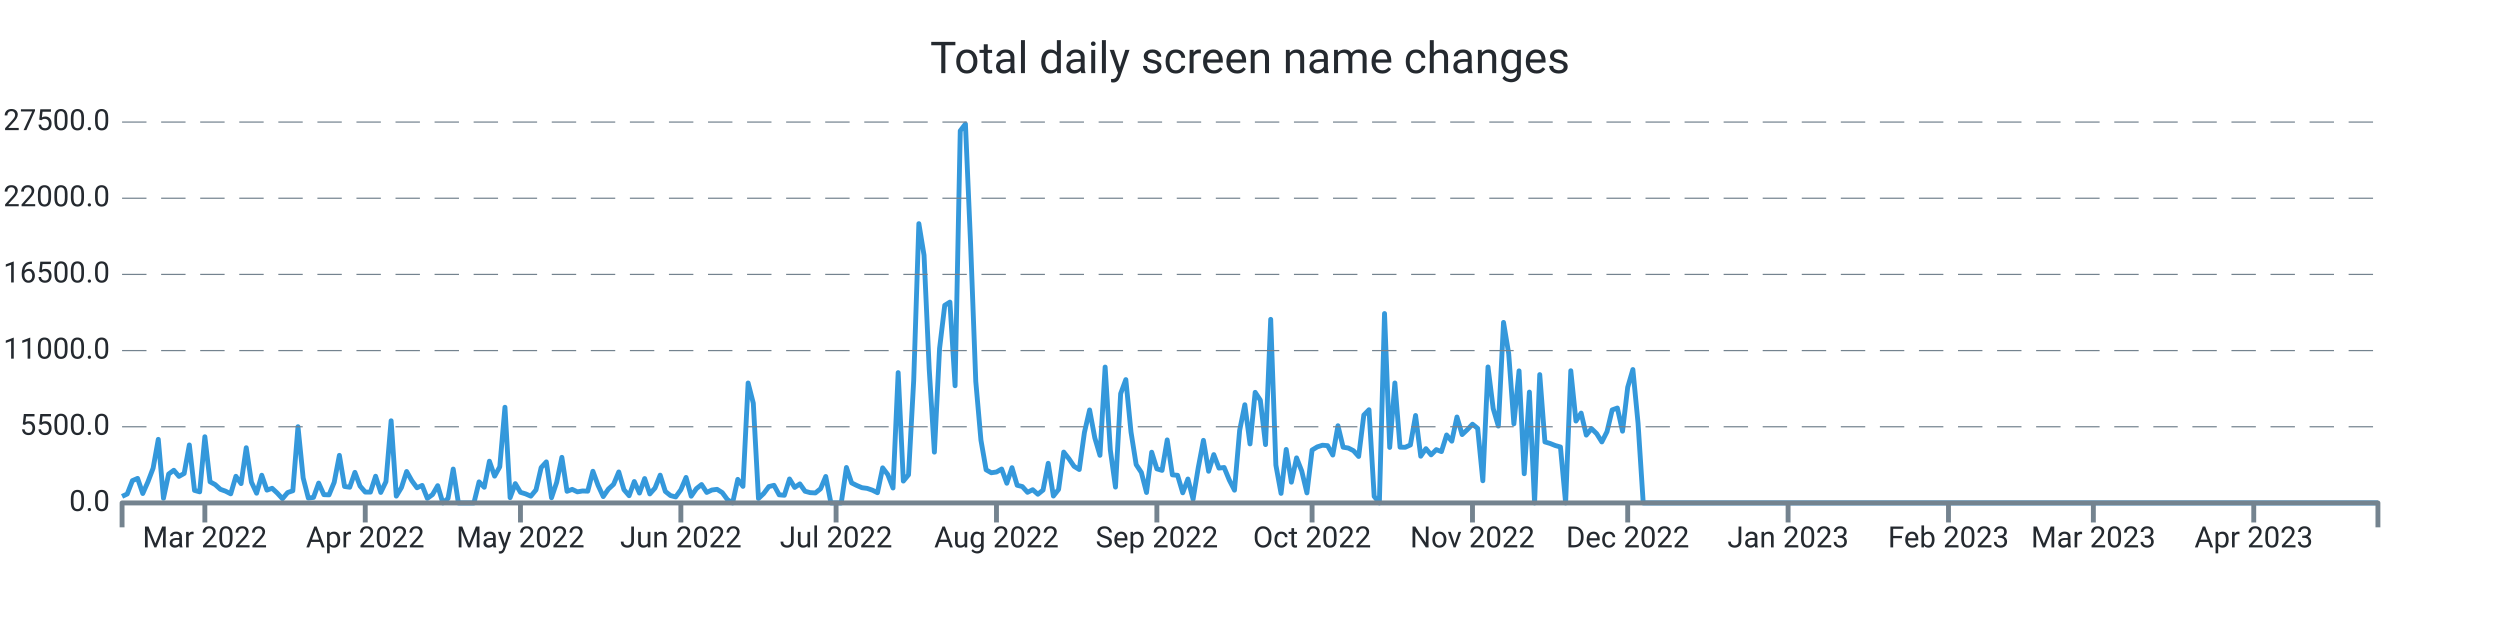
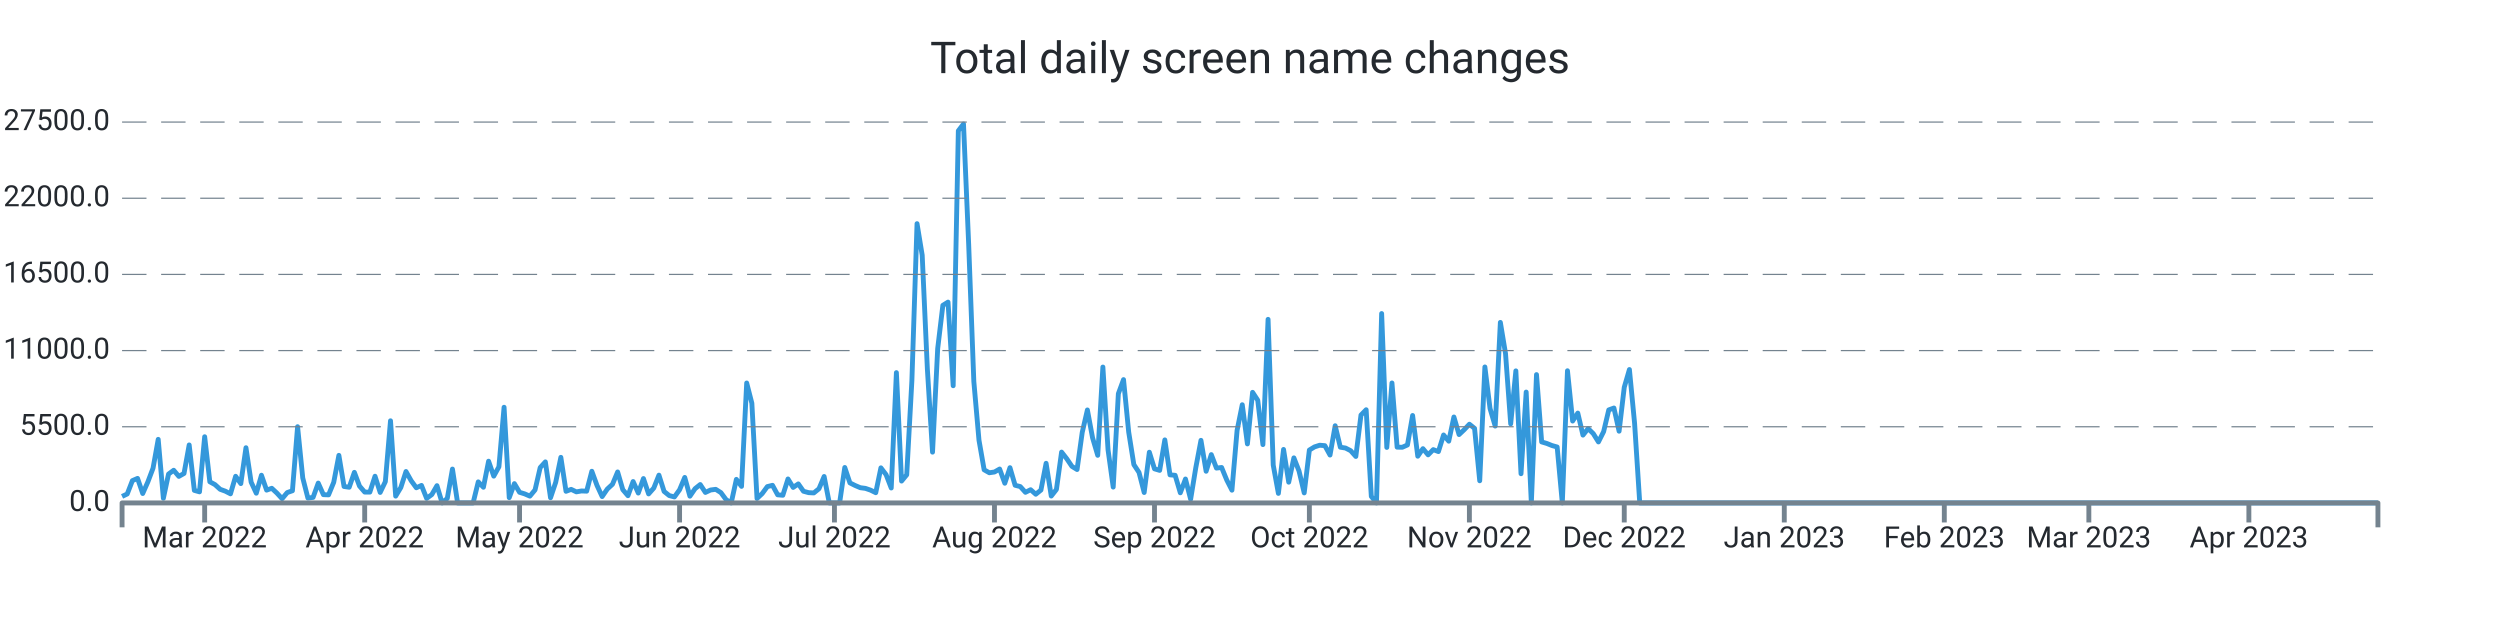
<svg xmlns="http://www.w3.org/2000/svg" width="1024.0" height="256.0" viewBox="0 0 1024.0 256.0" preserveAspectRatio="xMidYMid meet">
-   <path stroke="#3498db" stroke-linejoin="round" d="M 50.0 203.339 L 50 203.339L 52.119 202.33L 54.239 196.867L 56.358 195.948L 58.477 202.143L 60.596 197.355L 62.716 191.761L 64.835 179.962L 66.954 204.094L 69.073 194.172L 71.193 192.618L 73.312 195.125L 75.431 193.928L 77.55 182.248L 79.67 200.866L 81.789 201.456L 83.908 178.89L 86.028 197.338L 88.147 198.501L 90.266 200.418L 92.385 201.184L 94.505 202.267L 96.624 195.091L 98.743 198.081L 100.862 183.389L 102.982 197.474L 105.101 202.018L 107.22 194.66L 109.339 200.753L 111.459 200.004L 113.578 201.972L 115.697 204.275L 117.817 201.745L 119.936 201.014L 122.055 174.783L 124.174 195.761L 126.294 204.003L 128.413 203.731L 130.532 197.877L 132.651 202.608L 134.771 202.693L 136.89 197.559L 139.009 186.514L 141.128 199.266L 143.248 199.573L 145.367 193.48L 147.486 199.108L 149.606 201.547L 151.725 201.57L 153.844 195.069L 155.963 201.7L 158.083 197.287L 160.202 172.355L 162.321 203.209L 164.44 199.675L 166.56 193.129L 168.679 196.89L 170.798 199.788L 172.917 198.83L 175.037 204.134L 177.156 202.579L 179.275 198.926L 181.394 206L 183.514 204.128L 185.633 192.125L 187.752 206L 189.872 206L 191.991 206L 194.11 206L 196.229 197.372L 198.349 199.578L 200.468 188.902L 202.587 195.029L 204.706 191.206L 206.826 166.813L 208.945 203.839L 211.064 198.092L 213.183 201.643L 215.303 202.296L 217.422 203.22L 219.541 200.668L 221.661 191.512L 223.78 189.186L 225.899 203.867L 228.018 197.565L 230.138 187.325L 232.257 201.235L 234.376 200.446L 236.495 201.462L 238.615 201.099L 240.734 201.178L 242.853 193.026L 244.972 198.807L 247.092 203.391L 249.211 200.305L 251.33 198.359L 253.45 193.31L 255.569 200.566L 257.688 203.039L 259.807 197.23L 261.927 201.955L 264.046 196.016L 266.165 202.307L 268.284 199.913L 270.404 194.621L 272.523 201.292L 274.642 202.988L 276.761 203.544L 278.881 200.605L 281 195.562L 283.119 203.243L 285.239 200.157L 287.358 198.467L 289.477 201.7L 291.596 200.707L 293.716 200.429L 295.835 201.768L 297.954 204.644L 300.073 206L 302.193 196.356L 304.312 199.215L 306.431 156.874L 308.55 165.151L 310.67 204.173L 312.789 202.177L 314.908 199.312L 317.028 198.784L 319.147 202.676L 321.266 202.857L 323.385 196.186L 325.505 199.647L 327.624 198.206L 329.743 201.218L 331.862 201.791L 333.982 201.904L 336.101 200.197L 338.22 195.171L 340.339 206L 342.459 206L 344.578 206L 346.697 191.483L 348.817 197.797L 350.936 198.852L 353.055 199.76L 355.174 200.038L 357.294 200.764L 359.413 201.808L 361.532 191.631L 363.651 194.411L 365.771 199.885L 367.89 152.631L 370.009 197.048L 372.128 194.473L 374.248 155.904L 376.367 91.609L 378.486 104.538L 380.606 151.179L 382.725 185.198L 384.844 142.766L 386.963 125.067L 389.083 123.745L 391.202 157.997L 393.321 53.568L 395.44 50.789L 397.56 100.022L 399.679 156.245L 401.798 180.32L 403.917 192.437L 406.037 193.639L 408.156 193.333L 410.275 192.113L 412.394 197.933L 414.514 191.563L 416.633 198.767L 418.752 199.301L 420.872 201.649L 422.991 200.588L 425.11 202.438L 427.229 200.73L 429.349 189.77L 431.468 203.175L 433.587 200.486L 435.706 185.181L 437.826 187.887L 439.945 191.018L 442.064 192.317L 444.183 177.097L 446.303 167.913L 448.422 179.31L 450.541 186.497L 452.661 150.345L 454.78 184.273L 456.899 199.51L 459.018 161.248L 461.138 155.49L 463.257 176.961L 465.376 190.309L 467.495 193.509L 469.615 201.728L 471.734 185.226L 473.853 192.034L 475.972 192.669L 478.092 180.183L 480.211 194.501L 482.33 194.683L 484.45 201.853L 486.569 196.203L 488.688 204.491L 490.807 191.557L 492.927 180.365L 495.046 193.026L 497.165 186.208L 499.284 191.727L 501.404 191.483L 503.523 196.634L 505.642 200.781L 507.761 176.269L 509.881 165.78L 512 181.829L 514.119 160.698L 516.239 163.931L 518.358 182.106L 520.477 130.808L 522.596 190.496L 524.716 202.091L 526.835 184.092L 528.954 197.502L 531.073 187.541L 533.193 192.953L 535.312 201.887L 537.431 184.336L 539.55 183.048L 541.67 182.367L 543.789 182.543L 545.908 186.389L 548.028 174.386L 550.147 183.179L 552.266 183.513L 554.385 184.602L 556.505 186.968L 558.624 170.001L 560.743 167.834L 562.862 203.322L 564.982 206L 567.101 128.431L 569.22 183.264L 571.339 156.869L 573.459 183.156L 575.578 183.201L 577.697 182.26L 579.817 170.188L 581.936 186.866L 584.055 183.774L 586.174 186.299L 588.294 184.171L 590.413 184.966L 592.532 178.17L 594.651 180.705L 596.771 170.801L 598.89 177.994L 601.009 175.991L 603.128 173.756L 605.248 175.458L 607.367 196.918L 609.486 150.305L 611.606 167.34L 613.725 174.522L 615.844 132.056L 617.963 144.831L 620.083 173.609L 622.202 151.911L 624.321 194.036L 626.44 160.595L 628.56 206L 630.679 153.437L 632.798 181.012L 634.917 181.641L 637.037 182.492L 639.156 183.088L 641.275 206L 643.394 151.865L 645.514 172.457L 647.633 169.207L 649.752 178.221L 651.872 175.543L 653.991 177.614L 656.11 181.017L 658.229 176.808L 660.349 167.896L 662.468 167.125L 664.587 176.621L 666.706 158.633L 668.826 151.36L 670.945 173.353L 673.064 206L 675.183 206L 677.303 206L 679.422 206L 681.541 206L 683.661 206L 685.78 206L 687.899 206L 690.018 206L 692.138 206L 694.257 206L 696.376 206L 698.495 206L 700.615 206L 702.734 206L 704.853 206L 706.972 206L 709.092 206L 711.211 206L 713.33 206L 715.45 206L 717.569 206L 719.688 206L 721.807 206L 723.927 206L 726.046 206L 728.165 206L 730.284 206L 732.404 206L 734.523 206L 736.642 206L 738.761 206L 740.881 206L 743 206L 745.119 206L 747.239 206L 749.358 206L 751.477 206L 753.596 206L 755.716 206L 757.835 206L 759.954 206L 762.073 206L 764.193 206L 766.312 206L 768.431 206L 770.55 206L 772.67 206L 774.789 206L 776.908 206L 779.028 206L 781.147 206L 783.266 206L 785.385 206L 787.505 206L 789.624 206L 791.743 206L 793.862 206L 795.982 206L 798.101 206L 800.22 206L 802.339 206L 804.459 206L 806.578 206L 808.697 206L 810.817 206L 812.936 206L 815.055 206L 817.174 206L 819.294 206L 821.413 206L 823.532 206L 825.651 206L 827.771 206L 829.89 206L 832.009 206L 834.128 206L 836.248 206L 838.367 206L 840.486 206L 842.606 206L 844.725 206L 846.844 206L 848.963 206L 851.083 206L 853.202 206L 855.321 206L 857.44 206L 859.56 206L 861.679 206L 863.798 206L 865.917 206L 868.037 206L 870.156 206L 872.275 206L 874.394 206L 876.514 206L 878.633 206L 880.752 206L 882.872 206L 884.991 206L 887.11 206L 889.229 206L 891.349 206L 893.468 206L 895.587 206L 897.706 206L 899.826 206L 901.945 206L 904.064 206L 906.183 206L 908.303 206L 910.422 206L 912.541 206L 914.661 206L 916.78 206L 918.899 206L 921.018 206L 923.138 206L 925.257 206L 927.376 206L 929.495 206L 931.615 206L 933.734 206L 935.853 206L 937.972 206L 940.092 206L 942.211 206L 944.33 206L 946.45 206L 948.569 206L 950.688 206L 952.807 206L 954.927 206L 957.046 206L 959.165 206L 961.284 206L 963.404 206L 965.523 206L 967.642 206L 969.761 206L 971.881 206L 974 206" stroke-width="2.0" fill="none" />
+   <path stroke="#3498db" stroke-linejoin="round" d="M 50.0 203.339 L 50 203.339L 52.114 202.33L 54.229 196.867L 56.343 195.948L 58.458 202.143L 60.572 197.355L 62.686 191.761L 64.801 179.962L 66.915 204.094L 69.03 194.172L 71.144 192.618L 73.259 195.125L 75.373 193.928L 77.487 182.248L 79.602 200.866L 81.716 201.456L 83.831 178.89L 85.945 197.338L 88.059 198.501L 90.174 200.418L 92.288 201.184L 94.403 202.267L 96.517 195.091L 98.632 198.081L 100.746 183.389L 102.86 197.474L 104.975 202.018L 107.089 194.66L 109.204 200.753L 111.318 200.004L 113.432 201.972L 115.547 204.275L 117.661 201.745L 119.776 201.014L 121.89 174.783L 124.005 195.761L 126.119 204.003L 128.233 203.731L 130.348 197.877L 132.462 202.608L 134.577 202.693L 136.691 197.559L 138.805 186.514L 140.92 199.266L 143.034 199.573L 145.149 193.48L 147.263 199.108L 149.378 201.547L 151.492 201.57L 153.606 195.069L 155.721 201.7L 157.835 197.287L 159.95 172.355L 162.064 203.209L 164.178 199.675L 166.293 193.129L 168.407 196.89L 170.522 199.788L 172.636 198.83L 174.751 204.134L 176.865 202.579L 178.979 198.926L 181.094 206L 183.208 204.128L 185.323 192.125L 187.437 206L 189.551 206L 191.666 206L 193.78 206L 195.895 197.372L 198.009 199.578L 200.124 188.902L 202.238 195.029L 204.352 191.206L 206.467 166.813L 208.581 203.839L 210.696 198.092L 212.81 201.643L 214.924 202.296L 217.039 203.22L 219.153 200.668L 221.268 191.512L 223.382 189.186L 225.497 203.867L 227.611 197.565L 229.725 187.325L 231.84 201.235L 233.954 200.446L 236.069 201.462L 238.183 201.099L 240.297 201.178L 242.412 193.026L 244.526 198.807L 246.641 203.391L 248.755 200.305L 250.87 198.359L 252.984 193.31L 255.098 200.566L 257.213 203.039L 259.327 197.23L 261.442 201.955L 263.556 196.016L 265.67 202.307L 267.785 199.913L 269.899 194.621L 272.014 201.292L 274.128 202.988L 276.243 203.544L 278.357 200.605L 280.471 195.562L 282.586 203.243L 284.7 200.157L 286.815 198.467L 288.929 201.7L 291.043 200.707L 293.158 200.429L 295.272 201.768L 297.387 204.644L 299.501 206L 301.616 196.356L 303.73 199.215L 305.844 156.874L 307.959 165.151L 310.073 204.173L 312.188 202.177L 314.302 199.312L 316.416 198.784L 318.531 202.676L 320.645 202.857L 322.76 196.186L 324.874 199.647L 326.989 198.206L 329.103 201.218L 331.217 201.791L 333.332 201.904L 335.446 200.197L 337.561 195.171L 339.675 206L 341.789 206L 343.904 206L 346.018 191.483L 348.133 197.797L 350.247 198.852L 352.362 199.76L 354.476 200.038L 356.59 200.764L 358.705 201.808L 360.819 191.631L 362.934 194.411L 365.048 199.885L 367.162 152.631L 369.277 197.048L 371.391 194.473L 373.506 155.904L 375.62 91.609L 377.735 104.538L 379.849 151.179L 381.963 185.198L 384.078 142.766L 386.192 125.067L 388.307 123.745L 390.421 157.997L 392.535 53.568L 394.65 50.789L 396.764 100.022L 398.879 156.245L 400.993 180.32L 403.108 192.437L 405.222 193.639L 407.336 193.333L 409.451 192.113L 411.565 197.933L 413.68 191.563L 415.794 198.767L 417.908 199.301L 420.023 201.649L 422.137 200.588L 424.252 202.438L 426.366 200.73L 428.481 189.77L 430.595 203.175L 432.709 200.486L 434.824 185.181L 436.938 187.887L 439.053 191.018L 441.167 192.317L 443.281 177.097L 445.396 167.913L 447.51 179.31L 449.625 186.497L 451.739 150.345L 453.854 184.273L 455.968 199.51L 458.082 161.248L 460.197 155.49L 462.311 176.961L 464.426 190.309L 466.54 193.509L 468.654 201.728L 470.769 185.226L 472.883 192.034L 474.998 192.669L 477.112 180.183L 479.227 194.501L 481.341 194.683L 483.455 201.853L 485.57 196.203L 487.684 204.491L 489.799 191.557L 491.913 180.365L 494.027 193.026L 496.142 186.208L 498.256 191.727L 500.371 191.483L 502.485 196.634L 504.6 200.781L 506.714 176.269L 508.828 165.78L 510.943 181.829L 513.057 160.698L 515.172 163.931L 517.286 182.106L 519.4 130.808L 521.515 190.496L 523.629 202.091L 525.744 184.092L 527.858 197.502L 529.973 187.541L 532.087 192.953L 534.201 201.887L 536.316 184.336L 538.43 183.048L 540.545 182.367L 542.659 182.543L 544.773 186.389L 546.888 174.386L 549.002 183.179L 551.117 183.513L 553.231 184.602L 555.346 186.968L 557.46 170.001L 559.574 167.834L 561.689 203.322L 563.803 206L 565.918 128.431L 568.032 183.264L 570.146 156.869L 572.261 183.156L 574.375 183.201L 576.49 182.26L 578.604 170.188L 580.719 186.866L 582.833 183.774L 584.947 186.299L 587.062 184.171L 589.176 184.966L 591.291 178.17L 593.405 180.705L 595.519 170.801L 597.634 177.994L 599.748 175.991L 601.863 173.756L 603.977 175.458L 606.092 196.918L 608.206 150.305L 610.32 167.34L 612.435 174.522L 614.549 132.056L 616.664 144.831L 618.778 173.609L 620.892 151.911L 623.007 194.036L 625.121 160.595L 627.236 206L 629.35 153.437L 631.465 181.012L 633.579 181.641L 635.693 182.492L 637.808 183.088L 639.922 206L 642.037 151.865L 644.151 172.457L 646.265 169.207L 648.38 178.221L 650.494 175.543L 652.609 177.614L 654.723 181.017L 656.838 176.808L 658.952 167.896L 661.066 167.125L 663.181 176.621L 665.295 158.633L 667.41 151.36L 669.524 173.353L 671.638 206L 673.753 206L 675.867 206L 677.982 206L 680.096 206L 682.211 206L 684.325 206L 686.439 206L 688.554 206L 690.668 206L 692.783 206L 694.897 206L 697.011 206L 699.126 206L 701.24 206L 703.355 206L 705.469 206L 707.584 206L 709.698 206L 711.812 206L 713.927 206L 716.041 206L 718.156 206L 720.27 206L 722.384 206L 724.499 206L 726.613 206L 728.728 206L 730.842 206L 732.957 206L 735.071 206L 737.185 206L 739.3 206L 741.414 206L 743.529 206L 745.643 206L 747.757 206L 749.872 206L 751.986 206L 754.101 206L 756.215 206L 758.33 206L 760.444 206L 762.558 206L 764.673 206L 766.787 206L 768.902 206L 771.016 206L 773.13 206L 775.245 206L 777.359 206L 779.474 206L 781.588 206L 783.703 206L 785.817 206L 787.931 206L 790.046 206L 792.16 206L 794.275 206L 796.389 206L 798.503 206L 800.618 206L 802.732 206L 804.847 206L 806.961 206L 809.076 206L 811.19 206L 813.304 206L 815.419 206L 817.533 206L 819.648 206L 821.762 206L 823.876 206L 825.991 206L 828.105 206L 830.22 206L 832.334 206L 834.449 206L 836.563 206L 838.677 206L 840.792 206L 842.906 206L 845.021 206L 847.135 206L 849.249 206L 851.364 206L 853.478 206L 855.593 206L 857.707 206L 859.822 206L 861.936 206L 864.05 206L 866.165 206L 868.279 206L 870.394 206L 872.508 206L 874.622 206L 876.737 206L 878.851 206L 880.966 206L 883.08 206L 885.195 206L 887.309 206L 889.423 206L 891.538 206L 893.652 206L 895.767 206L 897.881 206L 899.995 206L 902.11 206L 904.224 206L 906.339 206L 908.453 206L 910.568 206L 912.682 206L 914.796 206L 916.911 206L 919.025 206L 921.14 206L 923.254 206L 925.368 206L 927.483 206L 929.597 206L 931.712 206L 933.826 206L 935.941 206L 938.055 206L 940.169 206L 942.284 206L 944.398 206L 946.513 206L 948.627 206L 950.741 206L 952.856 206L 954.97 206L 957.085 206L 959.199 206L 961.314 206L 963.428 206L 965.542 206L 967.657 206L 969.771 206L 971.886 206L 974 206" stroke-width="2.0" fill="none" />
  <text x="45.0" font-family="-apple-system, system-ui, BlinkMacSystemFont, Roboto" y="50.0" dominant-baseline="middle" text-anchor="end" font-size="12" fill="#24292f">27500.0</text>
  <path stroke="#74838f" stroke-dasharray="10 6" stroke-width="0.5" d="M 50.0 50.0 L 974.0 50.0" />
  <text x="45.0" font-family="-apple-system, system-ui, BlinkMacSystemFont, Roboto" y="81.2" dominant-baseline="middle" text-anchor="end" font-size="12" fill="#24292f">22000.0</text>
  <path stroke="#74838f" stroke-dasharray="10 6" stroke-width="0.5" d="M 50.0 81.2 L 974.0 81.2" />
  <text x="45.0" font-family="-apple-system, system-ui, BlinkMacSystemFont, Roboto" y="112.4" dominant-baseline="middle" text-anchor="end" font-size="12" fill="#24292f">16500.0</text>
  <path stroke="#74838f" stroke-dasharray="10 6" stroke-width="0.5" d="M 50.0 112.4 L 974.0 112.4" />
  <text x="45.0" font-family="-apple-system, system-ui, BlinkMacSystemFont, Roboto" y="143.6" dominant-baseline="middle" text-anchor="end" font-size="12" fill="#24292f">11000.0</text>
  <path stroke="#74838f" stroke-dasharray="10 6" stroke-width="0.5" d="M 50.0 143.6 L 974.0 143.6" />
  <text x="45.0" font-family="-apple-system, system-ui, BlinkMacSystemFont, Roboto" y="174.8" dominant-baseline="middle" text-anchor="end" font-size="12" fill="#24292f">5500.0</text>
  <path stroke="#74838f" stroke-dasharray="10 6" stroke-width="0.5" d="M 50.0 174.8 L 974.0 174.8" />
  <text x="45.0" font-family="-apple-system, system-ui, BlinkMacSystemFont, Roboto" y="206.0" dominant-baseline="middle" text-anchor="end" font-size="12" fill="#24292f">0.0</text>
-   <path stroke="#74838f" stroke-width="2.0" d="M 83.908 206.0 L 83.908 214.0" />
-   <text x="83.908" font-family="-apple-system, system-ui, BlinkMacSystemFont, Roboto" y="216.0" dominant-baseline="hanging" text-anchor="middle" font-size="12" fill="#24292f">Mar 2022</text>
-   <path stroke="#74838f" stroke-width="2.0" d="M 149.606 206.0 L 149.606 214.0" />
-   <text x="149.606" font-family="-apple-system, system-ui, BlinkMacSystemFont, Roboto" y="216.0" dominant-baseline="hanging" text-anchor="middle" font-size="12" fill="#24292f">Apr 2022</text>
-   <path stroke="#74838f" stroke-width="2.0" d="M 213.183 206.0 L 213.183 214.0" />
-   <text x="213.183" font-family="-apple-system, system-ui, BlinkMacSystemFont, Roboto" y="216.0" dominant-baseline="hanging" text-anchor="middle" font-size="12" fill="#24292f">May 2022</text>
-   <path stroke="#74838f" stroke-width="2.0" d="M 278.881 206.0 L 278.881 214.0" />
-   <text x="278.881" font-family="-apple-system, system-ui, BlinkMacSystemFont, Roboto" y="216.0" dominant-baseline="hanging" text-anchor="middle" font-size="12" fill="#24292f">Jun 2022</text>
-   <path stroke="#74838f" stroke-width="2.0" d="M 342.459 206.0 L 342.459 214.0" />
-   <text x="342.459" font-family="-apple-system, system-ui, BlinkMacSystemFont, Roboto" y="216.0" dominant-baseline="hanging" text-anchor="middle" font-size="12" fill="#24292f">Jul 2022</text>
-   <path stroke="#74838f" stroke-width="2.0" d="M 408.156 206.0 L 408.156 214.0" />
-   <text x="408.156" font-family="-apple-system, system-ui, BlinkMacSystemFont, Roboto" y="216.0" dominant-baseline="hanging" text-anchor="middle" font-size="12" fill="#24292f">Aug 2022</text>
-   <path stroke="#74838f" stroke-width="2.0" d="M 473.853 206.0 L 473.853 214.0" />
-   <text x="473.853" font-family="-apple-system, system-ui, BlinkMacSystemFont, Roboto" y="216.0" dominant-baseline="hanging" text-anchor="middle" font-size="12" fill="#24292f">Sep 2022</text>
-   <path stroke="#74838f" stroke-width="2.0" d="M 537.431 206.0 L 537.431 214.0" />
-   <text x="537.431" font-family="-apple-system, system-ui, BlinkMacSystemFont, Roboto" y="216.0" dominant-baseline="hanging" text-anchor="middle" font-size="12" fill="#24292f">Oct 2022</text>
-   <path stroke="#74838f" stroke-width="2.0" d="M 603.128 206.0 L 603.128 214.0" />
-   <text x="603.128" font-family="-apple-system, system-ui, BlinkMacSystemFont, Roboto" y="216.0" dominant-baseline="hanging" text-anchor="middle" font-size="12" fill="#24292f">Nov 2022</text>
-   <path stroke="#74838f" stroke-width="2.0" d="M 666.706 206.0 L 666.706 214.0" />
-   <text x="666.706" font-family="-apple-system, system-ui, BlinkMacSystemFont, Roboto" y="216.0" dominant-baseline="hanging" text-anchor="middle" font-size="12" fill="#24292f">Dec 2022</text>
-   <path stroke="#74838f" stroke-width="2.0" d="M 732.404 206.0 L 732.404 214.0" />
-   <text x="732.404" font-family="-apple-system, system-ui, BlinkMacSystemFont, Roboto" y="216.0" dominant-baseline="hanging" text-anchor="middle" font-size="12" fill="#24292f">Jan 2023</text>
-   <path stroke="#74838f" stroke-width="2.0" d="M 798.101 206.0 L 798.101 214.0" />
-   <text x="798.101" font-family="-apple-system, system-ui, BlinkMacSystemFont, Roboto" y="216.0" dominant-baseline="hanging" text-anchor="middle" font-size="12" fill="#24292f">Feb 2023</text>
-   <path stroke="#74838f" stroke-width="2.0" d="M 857.44 206.0 L 857.44 214.0" />
-   <text x="857.44" font-family="-apple-system, system-ui, BlinkMacSystemFont, Roboto" y="216.0" dominant-baseline="hanging" text-anchor="middle" font-size="12" fill="#24292f">Mar 2023</text>
-   <path stroke="#74838f" stroke-width="2.0" d="M 923.138 206.0 L 923.138 214.0" />
-   <text x="923.138" font-family="-apple-system, system-ui, BlinkMacSystemFont, Roboto" y="216.0" dominant-baseline="hanging" text-anchor="middle" font-size="12" fill="#24292f">Apr 2023</text>
+   <path stroke="#74838f" stroke-width="2.0" d="M 83.831 206.0 L 83.831 214.0" />
+   <text x="83.831" font-family="-apple-system, system-ui, BlinkMacSystemFont, Roboto" y="216.0" dominant-baseline="hanging" text-anchor="middle" font-size="12" fill="#24292f">Mar 2022</text>
+   <path stroke="#74838f" stroke-width="2.0" d="M 149.378 206.0 L 149.378 214.0" />
+   <text x="149.378" font-family="-apple-system, system-ui, BlinkMacSystemFont, Roboto" y="216.0" dominant-baseline="hanging" text-anchor="middle" font-size="12" fill="#24292f">Apr 2022</text>
+   <path stroke="#74838f" stroke-width="2.0" d="M 212.81 206.0 L 212.81 214.0" />
+   <text x="212.81" font-family="-apple-system, system-ui, BlinkMacSystemFont, Roboto" y="216.0" dominant-baseline="hanging" text-anchor="middle" font-size="12" fill="#24292f">May 2022</text>
+   <path stroke="#74838f" stroke-width="2.0" d="M 278.357 206.0 L 278.357 214.0" />
+   <text x="278.357" font-family="-apple-system, system-ui, BlinkMacSystemFont, Roboto" y="216.0" dominant-baseline="hanging" text-anchor="middle" font-size="12" fill="#24292f">Jun 2022</text>
+   <path stroke="#74838f" stroke-width="2.0" d="M 341.789 206.0 L 341.789 214.0" />
+   <text x="341.789" font-family="-apple-system, system-ui, BlinkMacSystemFont, Roboto" y="216.0" dominant-baseline="hanging" text-anchor="middle" font-size="12" fill="#24292f">Jul 2022</text>
+   <path stroke="#74838f" stroke-width="2.0" d="M 407.336 206.0 L 407.336 214.0" />
+   <text x="407.336" font-family="-apple-system, system-ui, BlinkMacSystemFont, Roboto" y="216.0" dominant-baseline="hanging" text-anchor="middle" font-size="12" fill="#24292f">Aug 2022</text>
+   <path stroke="#74838f" stroke-width="2.0" d="M 472.883 206.0 L 472.883 214.0" />
+   <text x="472.883" font-family="-apple-system, system-ui, BlinkMacSystemFont, Roboto" y="216.0" dominant-baseline="hanging" text-anchor="middle" font-size="12" fill="#24292f">Sep 2022</text>
+   <path stroke="#74838f" stroke-width="2.0" d="M 536.316 206.0 L 536.316 214.0" />
+   <text x="536.316" font-family="-apple-system, system-ui, BlinkMacSystemFont, Roboto" y="216.0" dominant-baseline="hanging" text-anchor="middle" font-size="12" fill="#24292f">Oct 2022</text>
+   <path stroke="#74838f" stroke-width="2.0" d="M 601.863 206.0 L 601.863 214.0" />
+   <text x="601.863" font-family="-apple-system, system-ui, BlinkMacSystemFont, Roboto" y="216.0" dominant-baseline="hanging" text-anchor="middle" font-size="12" fill="#24292f">Nov 2022</text>
+   <path stroke="#74838f" stroke-width="2.0" d="M 665.295 206.0 L 665.295 214.0" />
+   <text x="665.295" font-family="-apple-system, system-ui, BlinkMacSystemFont, Roboto" y="216.0" dominant-baseline="hanging" text-anchor="middle" font-size="12" fill="#24292f">Dec 2022</text>
+   <path stroke="#74838f" stroke-width="2.0" d="M 730.842 206.0 L 730.842 214.0" />
+   <text x="730.842" font-family="-apple-system, system-ui, BlinkMacSystemFont, Roboto" y="216.0" dominant-baseline="hanging" text-anchor="middle" font-size="12" fill="#24292f">Jan 2023</text>
+   <path stroke="#74838f" stroke-width="2.0" d="M 796.389 206.0 L 796.389 214.0" />
+   <text x="796.389" font-family="-apple-system, system-ui, BlinkMacSystemFont, Roboto" y="216.0" dominant-baseline="hanging" text-anchor="middle" font-size="12" fill="#24292f">Feb 2023</text>
+   <path stroke="#74838f" stroke-width="2.0" d="M 855.593 206.0 L 855.593 214.0" />
+   <text x="855.593" font-family="-apple-system, system-ui, BlinkMacSystemFont, Roboto" y="216.0" dominant-baseline="hanging" text-anchor="middle" font-size="12" fill="#24292f">Mar 2023</text>
+   <path stroke="#74838f" stroke-width="2.0" d="M 921.14 206.0 L 921.14 214.0" />
+   <text x="921.14" font-family="-apple-system, system-ui, BlinkMacSystemFont, Roboto" y="216.0" dominant-baseline="hanging" text-anchor="middle" font-size="12" fill="#24292f">Apr 2023</text>
  <path stroke="#74838f" stroke-linejoin="round" stroke-width="2.0" d="M 50.0 216.0 L 50.0 206.0 L 974.0 206.0 L 974.0 216.0" fill="none" />
  <text x="512.0" y="25.0" font-family="-apple-system, system-ui, BlinkMacSystemFont, Roboto" dominant-baseline="middle" text-anchor="middle" font-size="18" fill="#24292f">Total daily screen name changes</text>
</svg>
